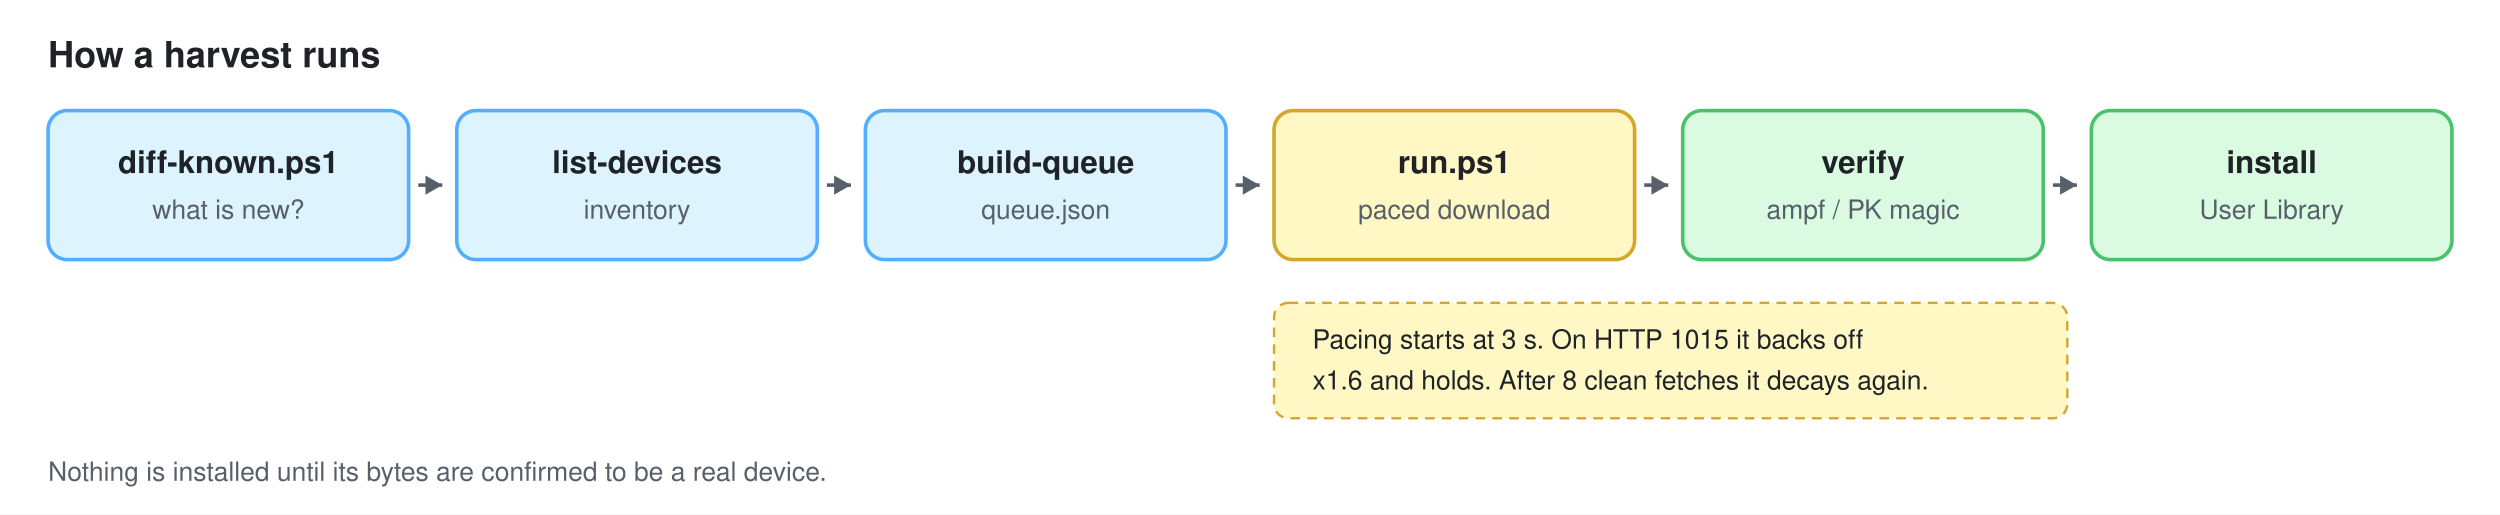
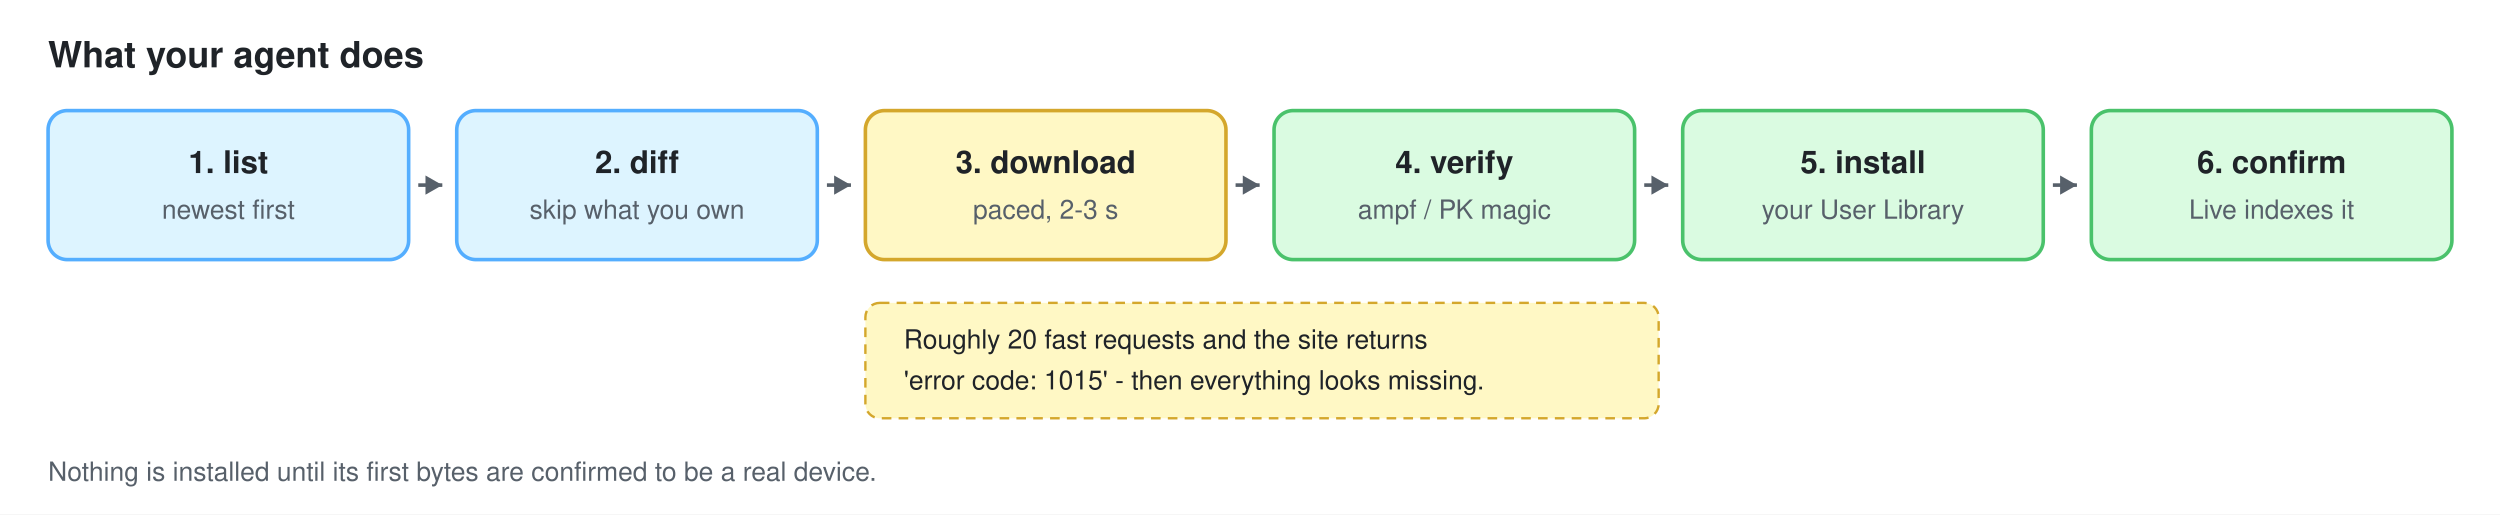
- <svg xmlns="http://www.w3.org/2000/svg" width="1040" height="214" viewBox="0 0 1040 214" role="img" aria-label="Harvest pipeline">
+ <svg xmlns="http://www.w3.org/2000/svg" width="1040" height="214" viewBox="0 0 1040 214" role="img" aria-label="The harvest loop an agent follows">
  <rect width="1040" height="214" fill="#ffffff" />
-   <text x="20" y="28" font-family="-apple-system,BlinkMacSystemFont,Segoe UI,Helvetica,Arial,sans-serif" font-size="15" font-weight="600" fill="#1f2328">How a harvest runs</text>
+   <text x="20" y="28" font-family="-apple-system,BlinkMacSystemFont,Segoe UI,Helvetica,Arial,sans-serif" font-size="15" font-weight="600" fill="#1f2328">What your agent does</text>
  <rect x="20" y="46" width="150" height="62" rx="8" fill="#ddf4ff" stroke="#54aeff" stroke-width="1.5" />
-   <text x="95" y="72" text-anchor="middle" font-family="-apple-system,BlinkMacSystemFont,Segoe UI,Helvetica,Arial,sans-serif" font-size="13" font-weight="600" fill="#1f2328">diff-known.ps1</text>
-   <text x="95" y="91" text-anchor="middle" font-family="-apple-system,BlinkMacSystemFont,Segoe UI,Helvetica,Arial,sans-serif" font-size="11" fill="#57606a">what is new?</text>
+   <text x="95" y="72" text-anchor="middle" font-family="-apple-system,BlinkMacSystemFont,Segoe UI,Helvetica,Arial,sans-serif" font-size="13" font-weight="600" fill="#1f2328">1. list</text>
+   <text x="95" y="91" text-anchor="middle" font-family="-apple-system,BlinkMacSystemFont,Segoe UI,Helvetica,Arial,sans-serif" font-size="11" fill="#57606a">newest first</text>
  <rect x="190" y="46" width="150" height="62" rx="8" fill="#ddf4ff" stroke="#54aeff" stroke-width="1.5" />
-   <text x="265" y="72" text-anchor="middle" font-family="-apple-system,BlinkMacSystemFont,Segoe UI,Helvetica,Arial,sans-serif" font-size="13" font-weight="600" fill="#1f2328">list-devices</text>
-   <text x="265" y="91" text-anchor="middle" font-family="-apple-system,BlinkMacSystemFont,Segoe UI,Helvetica,Arial,sans-serif" font-size="11" fill="#57606a">inventory</text>
-   <rect x="360" y="46" width="150" height="62" rx="8" fill="#ddf4ff" stroke="#54aeff" stroke-width="1.5" />
-   <text x="435" y="72" text-anchor="middle" font-family="-apple-system,BlinkMacSystemFont,Segoe UI,Helvetica,Arial,sans-serif" font-size="13" font-weight="600" fill="#1f2328">build-queue</text>
-   <text x="435" y="91" text-anchor="middle" font-family="-apple-system,BlinkMacSystemFont,Segoe UI,Helvetica,Arial,sans-serif" font-size="11" fill="#57606a">queue.json</text>
-   <rect x="530" y="46" width="150" height="62" rx="8" fill="#fff8c5" stroke="#d4a72c" stroke-width="1.5" />
-   <text x="605" y="72" text-anchor="middle" font-family="-apple-system,BlinkMacSystemFont,Segoe UI,Helvetica,Arial,sans-serif" font-size="13" font-weight="600" fill="#1f2328">run.ps1</text>
-   <text x="605" y="91" text-anchor="middle" font-family="-apple-system,BlinkMacSystemFont,Segoe UI,Helvetica,Arial,sans-serif" font-size="11" fill="#57606a">paced download</text>
+   <text x="265" y="72" text-anchor="middle" font-family="-apple-system,BlinkMacSystemFont,Segoe UI,Helvetica,Arial,sans-serif" font-size="13" font-weight="600" fill="#1f2328">2. diff</text>
+   <text x="265" y="91" text-anchor="middle" font-family="-apple-system,BlinkMacSystemFont,Segoe UI,Helvetica,Arial,sans-serif" font-size="11" fill="#57606a">skip what you own</text>
+   <rect x="360" y="46" width="150" height="62" rx="8" fill="#fff8c5" stroke="#d4a72c" stroke-width="1.5" />
+   <text x="435" y="72" text-anchor="middle" font-family="-apple-system,BlinkMacSystemFont,Segoe UI,Helvetica,Arial,sans-serif" font-size="13" font-weight="600" fill="#1f2328">3. download</text>
+   <text x="435" y="91" text-anchor="middle" font-family="-apple-system,BlinkMacSystemFont,Segoe UI,Helvetica,Arial,sans-serif" font-size="11" fill="#57606a">paced, 2-3 s</text>
+   <rect x="530" y="46" width="150" height="62" rx="8" fill="#dafbe1" stroke="#4ac26b" stroke-width="1.5" />
+   <text x="605" y="72" text-anchor="middle" font-family="-apple-system,BlinkMacSystemFont,Segoe UI,Helvetica,Arial,sans-serif" font-size="13" font-weight="600" fill="#1f2328">4. verify</text>
+   <text x="605" y="91" text-anchor="middle" font-family="-apple-system,BlinkMacSystemFont,Segoe UI,Helvetica,Arial,sans-serif" font-size="11" fill="#57606a">ampf / PK magic</text>
  <rect x="700" y="46" width="150" height="62" rx="8" fill="#dafbe1" stroke="#4ac26b" stroke-width="1.5" />
-   <text x="775" y="72" text-anchor="middle" font-family="-apple-system,BlinkMacSystemFont,Segoe UI,Helvetica,Arial,sans-serif" font-size="13" font-weight="600" fill="#1f2328">verify</text>
-   <text x="775" y="91" text-anchor="middle" font-family="-apple-system,BlinkMacSystemFont,Segoe UI,Helvetica,Arial,sans-serif" font-size="11" fill="#57606a">ampf / PK magic</text>
+   <text x="775" y="72" text-anchor="middle" font-family="-apple-system,BlinkMacSystemFont,Segoe UI,Helvetica,Arial,sans-serif" font-size="13" font-weight="600" fill="#1f2328">5. install</text>
+   <text x="775" y="91" text-anchor="middle" font-family="-apple-system,BlinkMacSystemFont,Segoe UI,Helvetica,Arial,sans-serif" font-size="11" fill="#57606a">your User Library</text>
  <rect x="870" y="46" width="150" height="62" rx="8" fill="#dafbe1" stroke="#4ac26b" stroke-width="1.5" />
-   <text x="945" y="72" text-anchor="middle" font-family="-apple-system,BlinkMacSystemFont,Segoe UI,Helvetica,Arial,sans-serif" font-size="13" font-weight="600" fill="#1f2328">install</text>
-   <text x="945" y="91" text-anchor="middle" font-family="-apple-system,BlinkMacSystemFont,Segoe UI,Helvetica,Arial,sans-serif" font-size="11" fill="#57606a">User Library</text>
+   <text x="945" y="72" text-anchor="middle" font-family="-apple-system,BlinkMacSystemFont,Segoe UI,Helvetica,Arial,sans-serif" font-size="13" font-weight="600" fill="#1f2328">6. confirm</text>
+   <text x="945" y="91" text-anchor="middle" font-family="-apple-system,BlinkMacSystemFont,Segoe UI,Helvetica,Arial,sans-serif" font-size="11" fill="#57606a">Live indexes it</text>
  <line x1="174" y1="77" x2="184" y2="77" stroke="#57606a" stroke-width="1.5" />
  <polygon points="184,77 177,73 177,81" fill="#57606a" />
  <line x1="344" y1="77" x2="354" y2="77" stroke="#57606a" stroke-width="1.5" />
  <polygon points="354,77 347,73 347,81" fill="#57606a" />
  <line x1="514" y1="77" x2="524" y2="77" stroke="#57606a" stroke-width="1.5" />
  <polygon points="524,77 517,73 517,81" fill="#57606a" />
  <line x1="684" y1="77" x2="694" y2="77" stroke="#57606a" stroke-width="1.5" />
  <polygon points="694,77 687,73 687,81" fill="#57606a" />
  <line x1="854" y1="77" x2="864" y2="77" stroke="#57606a" stroke-width="1.5" />
  <polygon points="864,77 857,73 857,81" fill="#57606a" />
-   <rect x="530" y="126" width="330" height="48" rx="6" fill="#fff8c5" stroke="#d4a72c" stroke-dasharray="4 3" />
-   <text x="546" y="145" font-family="-apple-system,BlinkMacSystemFont,Segoe UI,Helvetica,Arial,sans-serif" font-size="11" fill="#1f2328">Pacing starts at 3 s. On HTTP 1015 it backs off</text>
-   <text x="546" y="162" font-family="-apple-system,BlinkMacSystemFont,Segoe UI,Helvetica,Arial,sans-serif" font-size="11" fill="#1f2328">x1.6 and holds. After 8 clean fetches it decays again.</text>
-   <text x="20" y="200" font-family="-apple-system,BlinkMacSystemFont,Segoe UI,Helvetica,Arial,sans-serif" font-size="11" fill="#57606a">Nothing is installed until its bytes are confirmed to be a real device.</text>
+   <rect x="360" y="126" width="330" height="48" rx="6" fill="#fff8c5" stroke="#d4a72c" stroke-dasharray="4 3" />
+   <text x="376" y="145" font-family="-apple-system,BlinkMacSystemFont,Segoe UI,Helvetica,Arial,sans-serif" font-size="11" fill="#1f2328">Roughly 20 fast requests and the site returns</text>
+   <text x="376" y="162" font-family="-apple-system,BlinkMacSystemFont,Segoe UI,Helvetica,Arial,sans-serif" font-size="11" fill="#1f2328">'error code: 1015' - then everything looks missing.</text>
+   <text x="20" y="200" font-family="-apple-system,BlinkMacSystemFont,Segoe UI,Helvetica,Arial,sans-serif" font-size="11" fill="#57606a">Nothing is installed until its first bytes are confirmed to be a real device.</text>
</svg>
